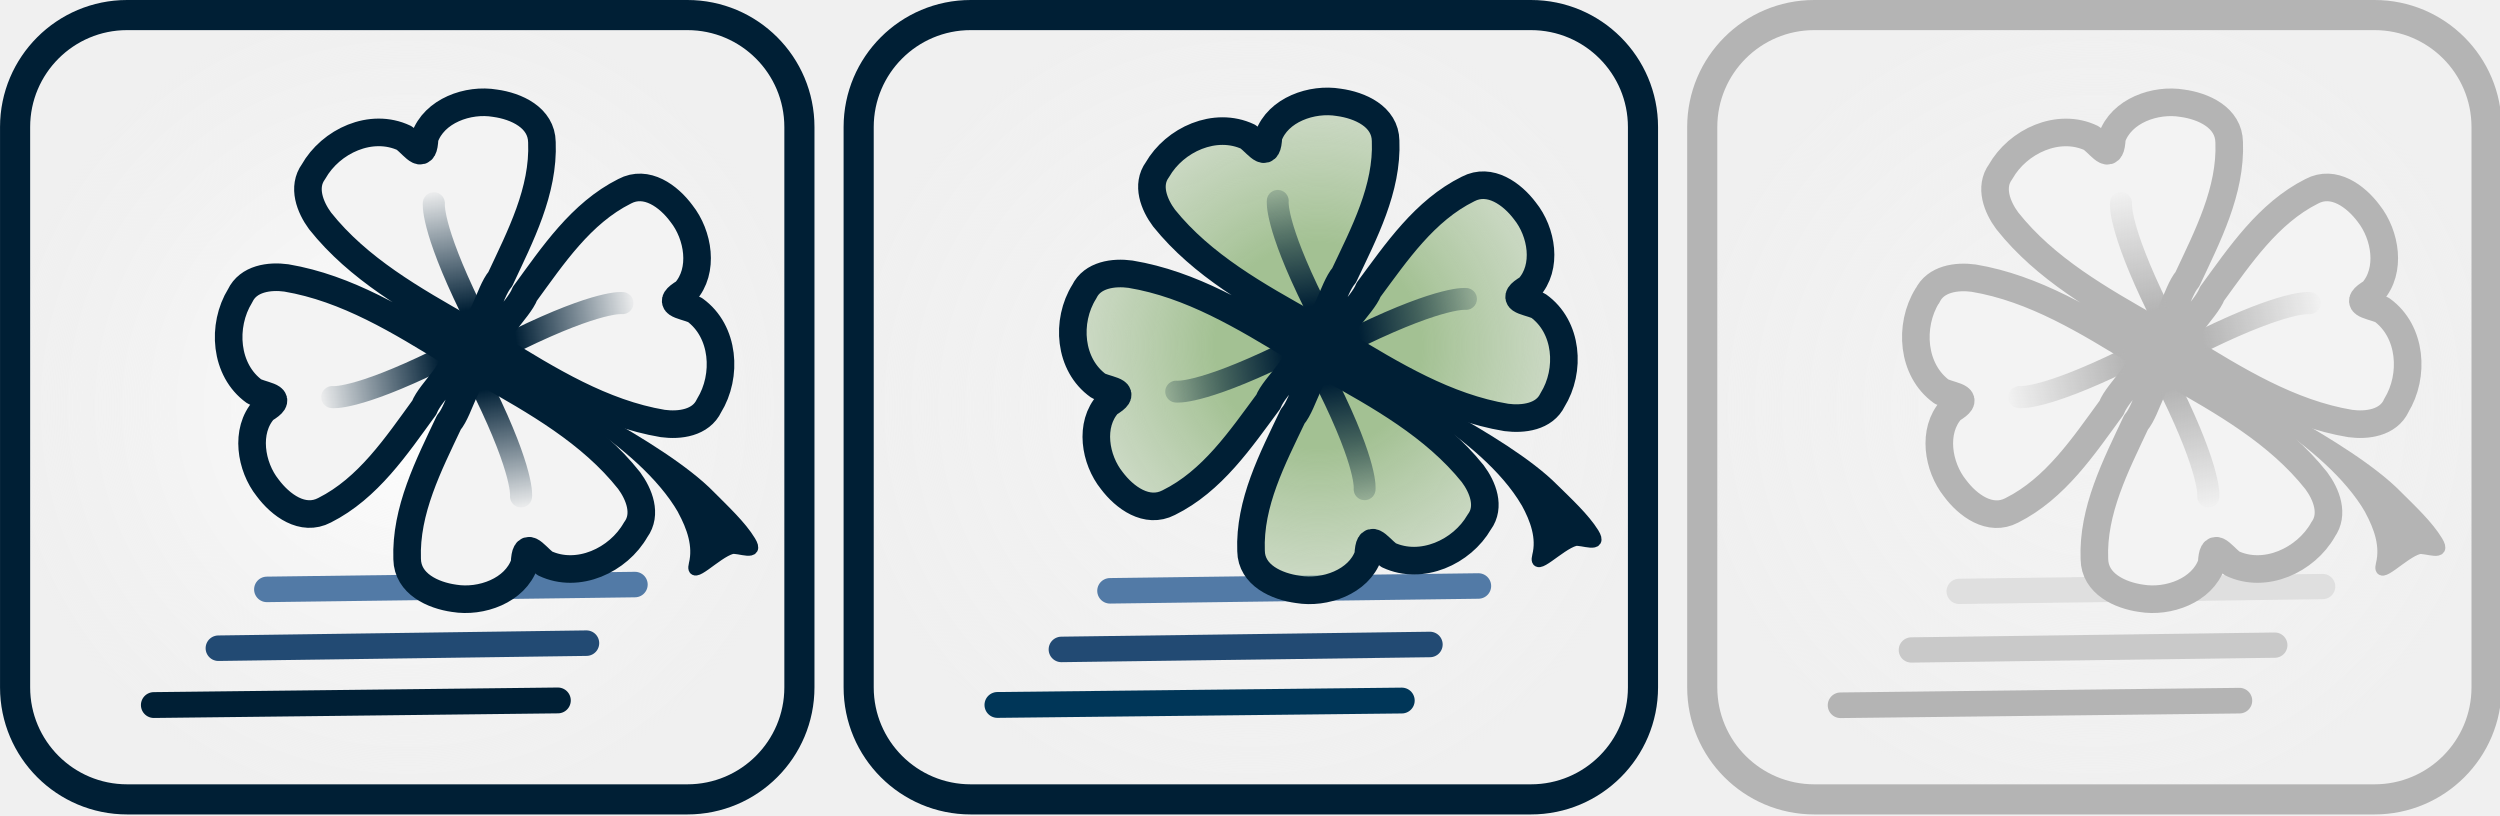
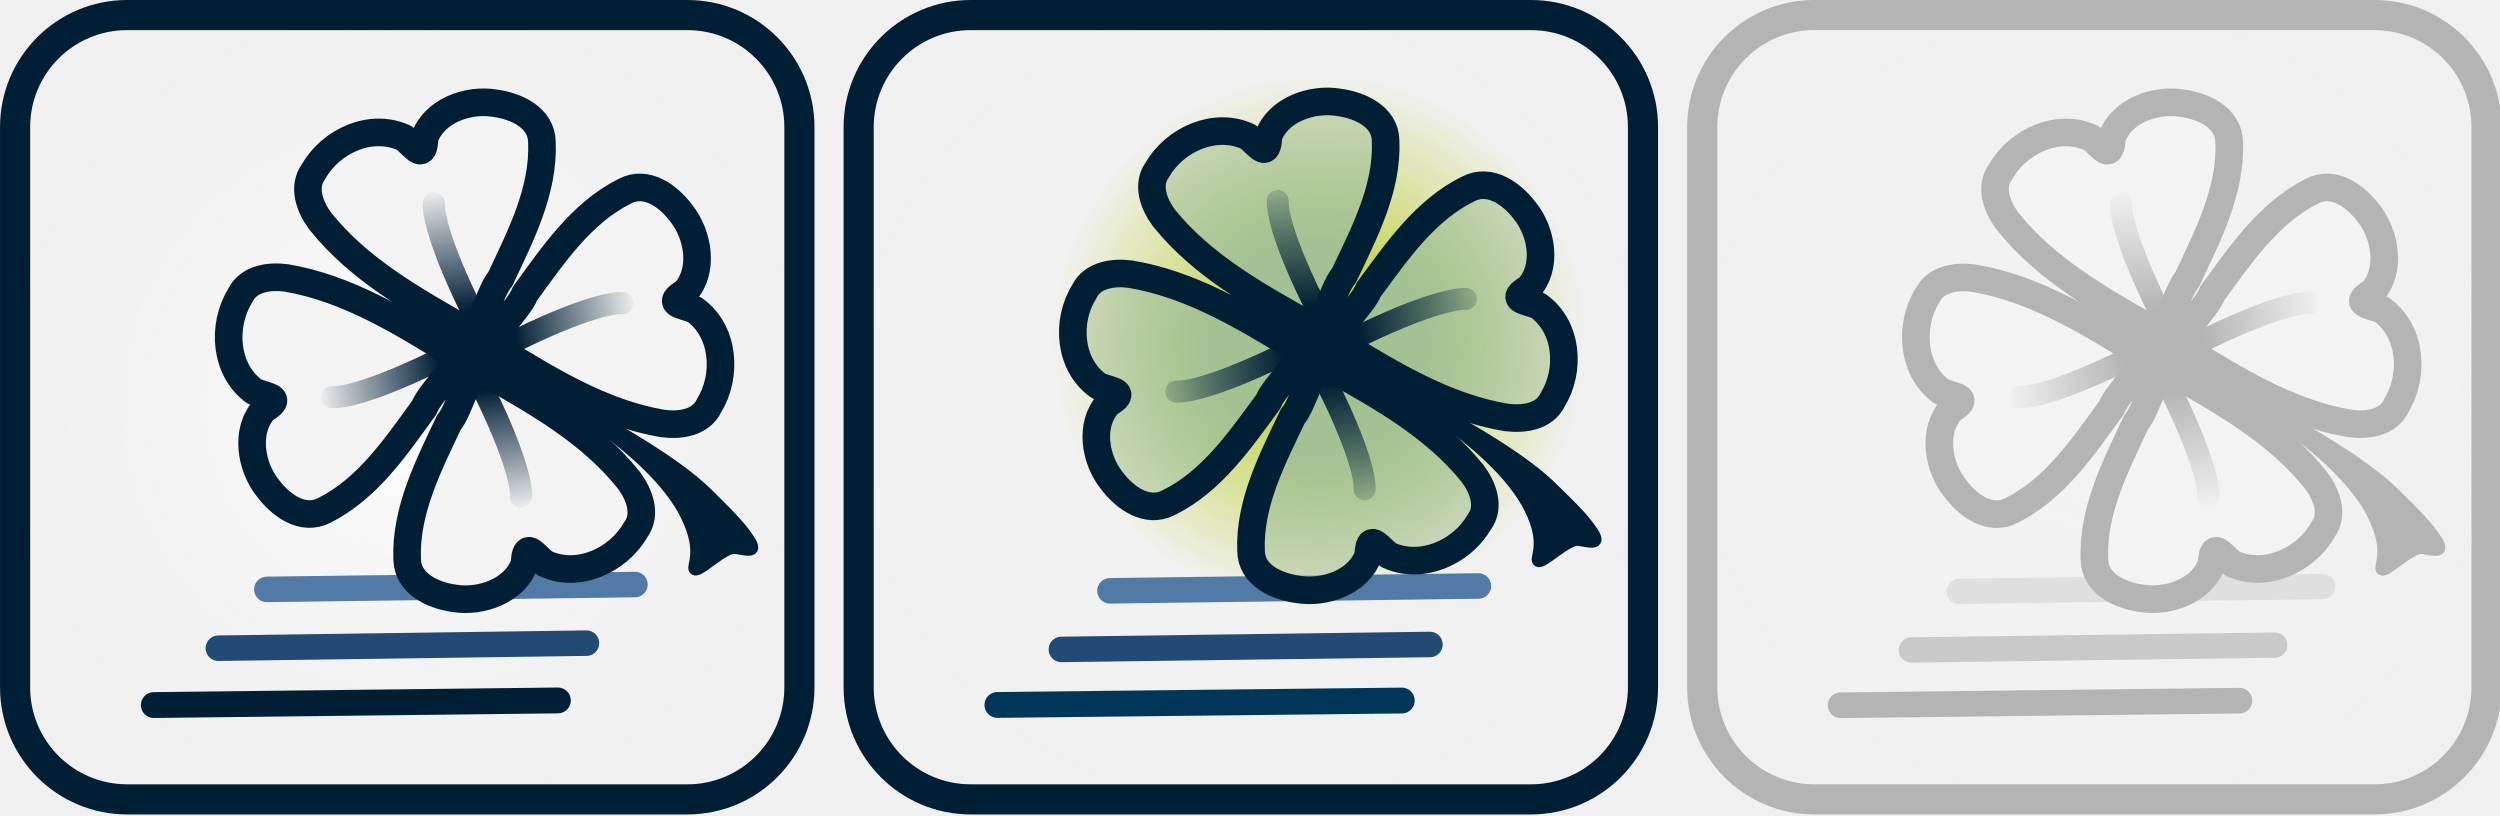
<svg xmlns="http://www.w3.org/2000/svg" xmlns:xlink="http://www.w3.org/1999/xlink" width="85.943" height="28.036" viewBox="0 0 22.739 7.418" version="1.1" id="svg40">
  <defs id="defs18">
+     <linearGradient id="linearGradient6">
+       <stop style="stop-color:#b1c80f;stop-opacity:1;" offset="0" id="stop15" />
+       <stop style="stop-color:#b1c80f;stop-opacity:0;" offset="1" id="stop16" />
+     </linearGradient>
    <linearGradient id="linearGradient51">
      <stop style="stop-color:#f3f3f3;stop-opacity:1;" offset="0" id="stop52" />
      <stop style="stop-color:#f3f3f3;stop-opacity:0;" offset="1" id="stop53" />
    </linearGradient>
    <linearGradient id="linearGradient49">
      <stop style="stop-color:#f3f3f3;stop-opacity:1;" offset="0" id="stop50" />
      <stop style="stop-color:#f3f3f3;stop-opacity:0;" offset="1" id="stop51" />
    </linearGradient>
    <linearGradient id="linearGradient48">
      <stop style="stop-color:#ffffff;stop-opacity:1;" offset="0" id="stop48" />
      <stop style="stop-color:#f3f3f3;stop-opacity:0;" offset="1" id="stop49" />
    </linearGradient>
    <linearGradient id="f">
      <stop style="stop-color:#b4b4b4;stop-opacity:1" offset="0" id="stop1" />
      <stop style="stop-color:#b4b4b4;stop-opacity:0" offset="1" id="stop2" />
    </linearGradient>
    <linearGradient id="h">
      <stop style="stop-color:#b4b4b4;stop-opacity:1" offset="0" id="stop3" />
      <stop style="stop-color:#b4b4b4;stop-opacity:0" offset="1" id="stop4" />
    </linearGradient>
    <linearGradient id="g">
      <stop style="stop-color:#b4b4b4;stop-opacity:1" offset="0" id="stop5" />
      <stop style="stop-color:#b4b4b4;stop-opacity:0" offset="1" id="stop6" />
    </linearGradient>
    <linearGradient id="c">
      <stop style="stop-color:#001f35;stop-opacity:1" offset="0" id="stop7" />
      <stop style="stop-color:#001f35;stop-opacity:0" offset="1" id="stop8" />
    </linearGradient>
    <linearGradient id="e">
      <stop style="stop-color:#001f35;stop-opacity:1" offset="0" id="stop9" />
      <stop style="stop-color:#001f35;stop-opacity:0" offset="1" id="stop10" />
    </linearGradient>
    <linearGradient id="d">
      <stop style="stop-color:#001f35;stop-opacity:1" offset="0" id="stop11" />
      <stop style="stop-color:#001f35;stop-opacity:0" offset="1" id="stop12" />
    </linearGradient>
    <linearGradient id="b">
      <stop style="stop-color:#001f35;stop-opacity:1" offset="0" id="stop13" />
      <stop style="stop-color:#001f35;stop-opacity:0" offset="1" id="stop14" />
    </linearGradient>
    <linearGradient id="i">
      <stop style="stop-color:#b4b4b4;stop-opacity:1" offset="0" id="stop17" />
      <stop style="stop-color:#b4b4b4;stop-opacity:0" offset="1" id="stop18" />
    </linearGradient>
    <linearGradient xlink:href="#b" id="n" x1="11.741" y1="4.093" x2="11.771" y2="5.598" gradientUnits="userSpaceOnUse" gradientTransform="matrix(0.7528554,-0.09669676,0.09669676,0.7528554,-4.572095,1.561356)" />
    <linearGradient xlink:href="#c" id="o" gradientUnits="userSpaceOnUse" gradientTransform="matrix(0.09669676,0.7528554,-0.7528554,0.09669676,5.975084,-5.699483)" x1="11.741" y1="4.093" x2="11.771" y2="5.598" />
    <linearGradient xlink:href="#d" id="p" gradientUnits="userSpaceOnUse" gradientTransform="matrix(-0.7528554,0.09669676,-0.09669676,-0.7528554,13.25751,4.803953)" x1="11.741" y1="4.093" x2="11.771" y2="5.598" />
    <linearGradient xlink:href="#e" id="q" gradientUnits="userSpaceOnUse" gradientTransform="matrix(-0.09669676,-0.7528554,0.7528554,-0.09669676,2.707755,12.06856)" x1="11.741" y1="4.093" x2="11.771" y2="5.598" />
    <linearGradient xlink:href="#f" id="r" gradientUnits="userSpaceOnUse" gradientTransform="matrix(0.7528554,-0.09669676,0.09669676,0.7528554,10.77254,1.561527)" x1="11.741" y1="4.093" x2="11.771" y2="5.598" />
    <linearGradient xlink:href="#g" id="s" gradientUnits="userSpaceOnUse" gradientTransform="matrix(0.09669676,0.7528554,-0.7528554,0.09669676,21.32035,-5.698673)" x1="11.741" y1="4.093" x2="11.771" y2="5.598" />
    <linearGradient xlink:href="#h" id="t" gradientUnits="userSpaceOnUse" gradientTransform="matrix(-0.7528554,0.09669676,-0.09669676,-0.7528554,28.60342,4.803275)" x1="11.741" y1="4.093" x2="11.771" y2="5.598" />
    <linearGradient xlink:href="#i" id="u" gradientUnits="userSpaceOnUse" gradientTransform="matrix(-0.09669676,-0.7528554,0.7528554,-0.09669676,18.05395,12.06831)" x1="11.741" y1="4.093" x2="11.771" y2="5.598" />
    <radialGradient xlink:href="#linearGradient48" id="radialGradient49" cx="3.704" cy="3.704" fx="3.704" fy="3.704" r="3.704" gradientUnits="userSpaceOnUse" />
    <radialGradient xlink:href="#linearGradient49" id="radialGradient51" cx="11.377" cy="3.704" fx="11.377" fy="3.704" r="3.704" gradientUnits="userSpaceOnUse" />
    <radialGradient xlink:href="#linearGradient51" id="radialGradient53" cx="19.05" cy="3.704" fx="19.05" fy="3.704" r="3.704" gradientUnits="userSpaceOnUse" />
    <radialGradient xlink:href="#linearGradient5" id="radialGradient20" cx="11.138" cy="3.611" fx="11.138" fy="3.611" r="3.108" gradientTransform="matrix(0.7579398,0,0,0.7535832,3.549095,0.4246431)" gradientUnits="userSpaceOnUse" />
    <linearGradient id="linearGradient5">
      <stop style="stop-color:#a3c193;stop-opacity:1;" offset="0.4" id="stop19" />
      <stop style="stop-color:#b1c8a5;stop-opacity:0.501;" offset="1" id="stop20" />
    </linearGradient>
    <linearGradient xlink:href="#linearGradient32" id="linearGradient1" gradientUnits="userSpaceOnUse" gradientTransform="matrix(0.7517643,-0.09513802,0.09655662,0.7407194,3.115553,1.543468)" x1="11.741" y1="4.093" x2="11.771" y2="5.598" />
    <linearGradient id="linearGradient32">
      <stop style="stop-color:#001f35;stop-opacity:1" offset="0" id="stop31" />
      <stop style="stop-color:#001f35;stop-opacity:0.15;" offset="1" id="stop32" />
    </linearGradient>
    <linearGradient xlink:href="#linearGradient34" id="linearGradient2" gradientUnits="userSpaceOnUse" gradientTransform="matrix(0.09655662,0.7407194,-0.7517643,0.09513802,13.64744,-5.600326)" x1="11.741" y1="4.093" x2="11.771" y2="5.598" />
    <linearGradient id="linearGradient34">
      <stop style="stop-color:#001f35;stop-opacity:1" offset="0" id="stop33" />
      <stop style="stop-color:#001f36;stop-opacity:0.15;" offset="1" id="stop34" />
    </linearGradient>
    <linearGradient xlink:href="#linearGradient22" id="linearGradient3" gradientUnits="userSpaceOnUse" gradientTransform="matrix(-0.7517643,0.09513802,-0.09655662,-0.7407194,20.91931,4.733794)" x1="11.741" y1="4.093" x2="11.771" y2="5.598" />
    <linearGradient id="linearGradient22">
      <stop style="stop-color:#001f35;stop-opacity:1" offset="0" id="stop21" />
      <stop style="stop-color:#001f35;stop-opacity:0.147;" offset="1" id="stop22" />
    </linearGradient>
    <linearGradient xlink:href="#linearGradient34" id="linearGradient4" gradientUnits="userSpaceOnUse" gradientTransform="matrix(-0.09655662,-0.7407194,0.7517643,-0.09513802,10.38485,11.8813)" x1="11.741" y1="4.093" x2="11.771" y2="5.598" />
+     <radialGradient xlink:href="#linearGradient6" id="radialGradient16" cx="11.999" cy="3.117" fx="11.999" fy="3.117" r="2.434" gradientUnits="userSpaceOnUse" />
  </defs>
  <rect style="fill:none;stroke-width:5;stroke-linecap:round" width="100.911" height="81.417" x="3.244" y="3.445" rx="1.058" id="rect18" />
  <rect style="fill:url(#radialGradient49);stroke:#001f35;stroke-width:0.274;stroke-linecap:round;stroke-dasharray:none;stroke-opacity:1" width="7.134" height="7.134" x="0.137" y="0.137" rx="1.019" ry="1.019" id="rect19" />
  <rect style="fill:url(#radialGradient51);stroke:#001f35;stroke-width:0.274;stroke-linecap:round;stroke-dasharray:none;stroke-opacity:1" width="7.134" height="7.134" x="7.81" y="0.137" rx="1.019" ry="1.019" id="rect20" />
  <rect style="fill:url(#radialGradient53);stroke:#b4b4b4;stroke-width:0.274;stroke-linecap:round;stroke-dasharray:none;stroke-opacity:1" width="7.134" height="7.134" x="15.483" y="0.137" rx="1.019" ry="1.019" id="rect21" />
  <g id="g8">
    <g id="g42">
      <path style="fill:none;stroke:#527aa6;stroke-width:0.232;stroke-linecap:round;stroke-dasharray:none;stroke-opacity:1" d="M 2.427,5.361 5.775,5.317" id="path22-5" />
      <path style="fill:none;stroke:#001f35;stroke-width:0.235;stroke-linecap:round;stroke-dasharray:none;stroke-opacity:1" d="M 1.399,6.413 5.074,6.371" id="path24-2" />
      <path style="fill:none;stroke:#224a73;stroke-width:0.232;stroke-linecap:round;stroke-dasharray:none;stroke-opacity:1" d="M 1.986,5.896 5.334,5.85" id="path25-5" />
    </g>
    <g id="g7">
      <path style="fill:#001f35;fill-opacity:1;stroke:#001f35;stroke-width:0.1;stroke-linecap:round;stroke-linejoin:round;stroke-dasharray:none;stroke-opacity:1" d="M 6.212,4.638 C 6.297,4.795 6.356,4.964 6.315,5.131 6.274,5.298 6.511,5.03 6.655,4.99 6.715,4.974 6.913,5.068 6.824,4.922 6.741,4.784 6.584,4.638 6.458,4.511 6.012,4.052 4.786,3.474 4.786,3.474 c 0,0 1.048,0.504 1.427,1.164 z" id="path28" />
      <g id="g6">
        <circle style="fill:#ffffff;fill-opacity:1;stroke:none;stroke-width:0.007;stroke-linecap:round;stroke-linejoin:round;stroke-dasharray:none;stroke-opacity:1" cx="-0.541" cy="5.308" transform="rotate(-59.417)" r="0.293" id="circle26" />
        <path style="fill:#f3f3f3;fill-opacity:1;stroke:#001f35;stroke-width:0.251;stroke-linecap:round;stroke-linejoin:round;stroke-dasharray:none" d="M 2.184,2.69 C 2.016,2.962 2.044,3.368 2.315,3.562 2.442,3.613 2.582,3.615 2.402,3.724 2.226,3.918 2.281,4.245 2.434,4.437 2.551,4.594 2.753,4.746 2.952,4.641 3.348,4.442 3.605,4.056 3.859,3.707 3.917,3.554 4.191,3.344 4.111,3.211 3.642,2.922 3.155,2.621 2.604,2.528 2.451,2.507 2.258,2.533 2.184,2.69 Z M 2.851,1.562 C 3.008,1.283 3.376,1.113 3.678,1.256 3.783,1.343 3.853,1.464 3.862,1.255 3.947,1.007 4.259,0.897 4.503,0.939 4.695,0.965 4.926,1.069 4.929,1.294 4.947,1.738 4.733,2.148 4.55,2.539 4.444,2.663 4.392,3.006 4.235,2.999 3.757,2.727 3.258,2.446 2.911,2.009 2.819,1.884 2.749,1.702 2.851,1.562 Z M 5.782,4.818 C 5.625,5.096 5.256,5.267 4.955,5.124 4.849,5.037 4.78,4.916 4.771,5.125 4.686,5.373 4.374,5.483 4.13,5.442 3.938,5.415 3.707,5.311 3.703,5.085 3.687,4.643 3.899,4.232 4.083,3.842 4.189,3.717 4.241,3.374 4.397,3.381 c 0.479,0.271 0.978,0.552 1.325,0.99 0.092,0.125 0.163,0.306 0.061,0.446 z M 6.449,3.69 C 6.617,3.418 6.589,3.013 6.319,2.818 6.191,2.768 6.051,2.765 6.231,2.657 6.407,2.462 6.352,2.136 6.198,1.942 6.083,1.786 5.88,1.634 5.681,1.74 5.284,1.939 5.028,2.324 4.774,2.672 4.716,2.826 4.441,3.037 4.522,3.17 4.991,3.458 5.478,3.76 6.028,3.852 6.182,3.873 6.375,3.847 6.449,3.69 Z" id="path27" />
        <path style="fill:#001f35;fill-opacity:1;stroke:none;stroke-width:0.1;stroke-linecap:round;stroke-linejoin:round;stroke-dasharray:none;stroke-opacity:1" d="m 4.083,3.062 0.385,-0.068 0.062,0.35 -0.385,0.068 z" id="path29" />
        <path style="fill:none;fill-opacity:1;stroke:url(#n);stroke-width:0.201;stroke-linecap:round;stroke-linejoin:round;stroke-dasharray:none;stroke-opacity:1" d="M 4.405,3.561 C 4.769,4.307 4.739,4.515 4.739,4.515 v 0" id="path30" />
        <path style="fill:none;fill-opacity:1;stroke:url(#o);stroke-width:0.201;stroke-linecap:round;stroke-linejoin:round;stroke-dasharray:none;stroke-opacity:1" d="M 3.976,3.278 C 3.229,3.643 3.022,3.612 3.022,3.612 v 0" id="path31" />
        <path style="fill:none;fill-opacity:1;stroke:url(#p);stroke-width:0.201;stroke-linecap:round;stroke-linejoin:round;stroke-dasharray:none;stroke-opacity:1" d="M 4.28,2.803 C 3.916,2.057 3.946,1.849 3.946,1.849 v 0" id="path32" />
        <path style="fill:none;fill-opacity:1;stroke:url(#q);stroke-width:0.201;stroke-linecap:round;stroke-linejoin:round;stroke-dasharray:none;stroke-opacity:1" d="M 4.707,3.091 C 5.453,2.727 5.661,2.757 5.661,2.757 v 0" id="path33" />
      </g>
    </g>
  </g>
  <g id="g11">
    <g id="g44">
      <path style="fill:none;stroke:#dfdfdf;stroke-width:0.23;stroke-linecap:round;stroke-dasharray:none;stroke-opacity:1" d="m 17.82,5.379 3.306,-0.044" id="path10" />
      <path style="fill:none;stroke:#c9c9c9;stroke-width:0.23;stroke-linecap:round;stroke-dasharray:none;stroke-opacity:1" d="m 17.385,5.912 3.306,-0.044" id="path11" />
      <path style="fill:none;stroke:#b4b4b4;stroke-width:0.233;stroke-linecap:round;stroke-dasharray:none;stroke-opacity:1" d="m 16.741,6.415 3.628,-0.042" id="path13" />
    </g>
    <g id="g10">
      <path style="fill:#b4b4b4;fill-opacity:1;stroke:#b4b4b4;stroke-width:0.1;stroke-linecap:round;stroke-linejoin:round;stroke-dasharray:none;stroke-opacity:1" d="m 21.558,4.638 c 0.085,0.158 0.144,0.326 0.102,0.494 -0.041,0.167 0.196,-0.102 0.34,-0.141 0.061,-0.016 0.258,0.078 0.17,-0.068 C 22.087,4.784 21.931,4.637 21.804,4.511 21.358,4.052 20.132,3.474 20.132,3.474 c 0,0 1.048,0.505 1.427,1.164 z" id="path35" />
      <g id="g9">
        <circle style="fill:#ffffff;fill-opacity:1;stroke:none;stroke-width:0.007;stroke-linecap:round;stroke-linejoin:round;stroke-dasharray:none;stroke-opacity:1" cx="7.267" cy="18.519" transform="rotate(-59.417)" r="0.293" id="circle33" />
        <path style="fill:#f3f3f3;fill-opacity:1;stroke:#b4b4b4;stroke-width:0.251;stroke-linecap:round;stroke-linejoin:round;stroke-dasharray:none;stroke-opacity:1" d="m 17.53,2.69 c -0.168,0.272 -0.139,0.678 0.131,0.873 0.128,0.051 0.268,0.053 0.088,0.162 -0.176,0.194 -0.122,0.521 0.032,0.714 0.116,0.157 0.319,0.308 0.518,0.203 0.397,-0.199 0.652,-0.584 0.907,-0.933 0.058,-0.154 0.332,-0.364 0.252,-0.497 -0.469,-0.289 -0.956,-0.59 -1.506,-0.682 -0.154,-0.021 -0.347,0.005 -0.421,0.161 z m 0.667,-1.128 c 0.157,-0.278 0.527,-0.449 0.827,-0.305 0.106,0.087 0.175,0.208 0.185,-0.002 0.084,-0.248 0.396,-0.357 0.64,-0.316 0.193,0.026 0.424,0.13 0.427,0.356 C 20.293,1.738 20.079,2.148 19.896,2.539 19.79,2.663 19.738,3.006 19.581,2.999 19.103,2.727 18.604,2.446 18.258,2.009 18.165,1.884 18.094,1.702 18.197,1.562 Z m 2.932,3.257 C 20.971,5.096 20.602,5.267 20.301,5.124 20.195,5.037 20.126,4.916 20.117,5.125 20.032,5.373 19.72,5.483 19.476,5.442 19.284,5.415 19.053,5.311 19.05,5.085 19.032,4.643 19.246,4.232 19.429,3.842 c 0.107,-0.124 0.159,-0.467 0.314,-0.46 0.479,0.271 0.978,0.552 1.325,0.99 0.093,0.125 0.163,0.306 0.061,0.446 z M 21.795,3.69 C 21.963,3.418 21.935,3.013 21.665,2.818 21.537,2.768 21.397,2.765 21.577,2.657 21.753,2.462 21.698,2.136 21.545,1.942 21.429,1.786 21.226,1.634 21.027,1.74 20.631,1.939 20.374,2.324 20.12,2.672 c -0.058,0.154 -0.332,0.365 -0.251,0.498 0.469,0.288 0.956,0.59 1.507,0.682 0.153,0.021 0.346,-0.005 0.42,-0.162 z" id="path34" />
        <path style="fill:#b4b4b4;fill-opacity:1;stroke:none;stroke-width:0.1;stroke-linecap:round;stroke-linejoin:round;stroke-dasharray:none;stroke-opacity:1" d="m 19.429,3.062 0.385,-0.068 0.062,0.35 -0.385,0.068 z" id="path36" />
        <path style="fill:none;fill-opacity:1;stroke:url(#r);stroke-width:0.201;stroke-linecap:round;stroke-linejoin:round;stroke-dasharray:none;stroke-opacity:1" d="m 19.751,3.561 c 0.364,0.746 0.335,0.954 0.335,0.954 v 0" id="path37" />
        <path style="fill:none;fill-opacity:1;stroke:url(#s);stroke-width:0.201;stroke-linecap:round;stroke-linejoin:round;stroke-dasharray:none;stroke-opacity:1" d="m 19.322,3.278 c -0.747,0.364 -0.954,0.334 -0.954,0.334 v 0" id="path38" />
        <path style="fill:none;fill-opacity:1;stroke:url(#t);stroke-width:0.201;stroke-linecap:round;stroke-linejoin:round;stroke-dasharray:none;stroke-opacity:1" d="M 19.627,2.803 C 19.263,2.057 19.292,1.849 19.292,1.849 v 0" id="path39" />
        <path style="fill:none;fill-opacity:1;stroke:url(#u);stroke-width:0.201;stroke-linecap:round;stroke-linejoin:round;stroke-dasharray:none;stroke-opacity:1" d="m 20.053,3.091 c 0.747,-0.364 0.954,-0.334 0.954,-0.334 v 0" id="path40" />
      </g>
    </g>
  </g>
+   <circle style="fill:url(#radialGradient16);stroke:none;stroke-width:0.251;stroke-linecap:round;stroke-linejoin:round" id="path1" cx="11.999" cy="3.117" r="2.434" />
  <g id="g2">
    <g id="g43">
      <path style="fill:none;stroke:#527aa6;stroke-width:0.232;stroke-linecap:round;stroke-dasharray:none;stroke-opacity:1" d="m 10.096,5.374 3.351,-0.044" id="path16" />
      <path style="fill:none;stroke:#224a73;stroke-width:0.232;stroke-linecap:round;stroke-dasharray:none;stroke-opacity:1" d="M 9.654,5.907 13.006,5.862" id="path17" />
      <path style="fill:none;stroke:#003658;stroke-width:0.235;stroke-linecap:round;stroke-dasharray:none;stroke-opacity:1" d="M 9.072,6.412 12.75,6.372" id="path19" />
    </g>
    <g id="g1">
      <path style="fill:#001f35;fill-opacity:1;stroke:#001f35;stroke-width:0.1;stroke-linecap:round;stroke-linejoin:round;stroke-dasharray:none;stroke-opacity:1" d="m 13.884,4.57 c 0.085,0.155 0.144,0.321 0.102,0.486 -0.041,0.164 0.196,-0.1 0.339,-0.139 0.06,-0.016 0.258,0.077 0.17,-0.067 -0.084,-0.136 -0.24,-0.28 -0.366,-0.404 -0.446,-0.452 -1.67,-1.02 -1.67,-1.02 0,0 1.047,0.496 1.425,1.145 z" id="path28-6" />
      <ellipse style="fill:#ffffff;fill-opacity:1;stroke:none;stroke-width:0.007;stroke-linecap:round;stroke-linejoin:round;stroke-dasharray:none;stroke-opacity:1" cx="3.325" cy="11.871" transform="matrix(0.5143761,-0.8575647,0.8641617,0.5032143,0,0)" id="circle26-5" rx="0.289" ry="0.291" />
      <path style="fill:url(#radialGradient20);fill-opacity:1;stroke:#001f35;stroke-width:0.251;stroke-linecap:round;stroke-linejoin:round;stroke-dasharray:none" d="m 9.862,2.653 c -0.168,0.268 -0.139,0.667 0.131,0.858 0.127,0.05 0.267,0.052 0.088,0.159 -0.176,0.191 -0.121,0.512 0.032,0.702 0.116,0.154 0.318,0.303 0.517,0.2 0.396,-0.195 0.652,-0.575 0.906,-0.918 0.058,-0.151 0.332,-0.358 0.251,-0.489 -0.468,-0.284 -0.954,-0.58 -1.505,-0.671 -0.153,-0.021 -0.346,0.005 -0.42,0.159 z M 10.527,1.544 c 0.157,-0.274 0.525,-0.442 0.826,-0.3 0.105,0.086 0.175,0.205 0.184,-0.002 0.085,-0.244 0.397,-0.352 0.64,-0.311 0.192,0.026 0.423,0.128 0.426,0.35 0.018,0.436 -0.196,0.839 -0.378,1.224 C 12.118,2.628 12.066,2.965 11.91,2.958 11.432,2.691 10.934,2.414 10.588,1.984 10.496,1.861 10.426,1.682 10.527,1.544 Z m 2.928,3.204 C 13.298,5.022 12.929,5.189 12.629,5.049 12.523,4.963 12.454,4.844 12.445,5.05 12.36,5.294 12.048,5.402 11.806,5.361 11.613,5.335 11.382,5.233 11.379,5.011 11.362,4.575 11.575,4.171 11.758,3.787 11.864,3.664 11.916,3.327 12.072,3.334 c 0.479,0.266 0.976,0.543 1.323,0.974 0.092,0.123 0.162,0.301 0.061,0.439 z M 14.121,3.638 C 14.288,3.37 14.26,2.971 13.99,2.78 13.863,2.73 13.723,2.728 13.903,2.621 14.079,2.43 14.024,2.109 13.87,1.918 13.755,1.765 13.552,1.615 13.353,1.719 12.957,1.915 12.702,2.293 12.448,2.636 c -0.058,0.151 -0.332,0.359 -0.251,0.49 0.468,0.283 0.954,0.58 1.504,0.671 0.154,0.02 0.346,-0.005 0.42,-0.159 z" id="path27-2" />
      <path style="fill:#001f35;fill-opacity:1;stroke:none;stroke-width:0.1;stroke-linecap:round;stroke-linejoin:round;stroke-dasharray:none;stroke-opacity:1" d="m 11.758,3.02 0.384,-0.067 0.062,0.344 -0.384,0.067 z" id="path29-7" />
      <path style="fill:none;fill-opacity:1;stroke:url(#linearGradient1);stroke-width:0.199;stroke-linecap:round;stroke-linejoin:round;stroke-dasharray:none;stroke-opacity:1" d="m 12.079,3.511 c 0.364,0.734 0.333,0.939 0.333,0.939 v 0" id="path30-7" />
      <path style="fill:none;fill-opacity:1;stroke:url(#linearGradient2);stroke-width:0.199;stroke-linecap:round;stroke-linejoin:round;stroke-dasharray:none;stroke-opacity:1" d="m 11.651,3.233 c -0.745,0.359 -0.953,0.329 -0.953,0.329 v 0" id="path31-9" />
      <path style="fill:none;fill-opacity:1;stroke:url(#linearGradient3);stroke-width:0.199;stroke-linecap:round;stroke-linejoin:round;stroke-dasharray:none;stroke-opacity:1" d="M 11.955,2.765 C 11.591,2.031 11.622,1.827 11.622,1.827 v 0" id="path32-5" />
      <path style="fill:none;fill-opacity:1;stroke:url(#linearGradient4);stroke-width:0.199;stroke-linecap:round;stroke-linejoin:round;stroke-dasharray:none;stroke-opacity:1" d="m 12.381,3.048 c 0.745,-0.358 0.953,-0.329 0.953,-0.329 v 0" id="path33-3" />
    </g>
  </g>
</svg>
